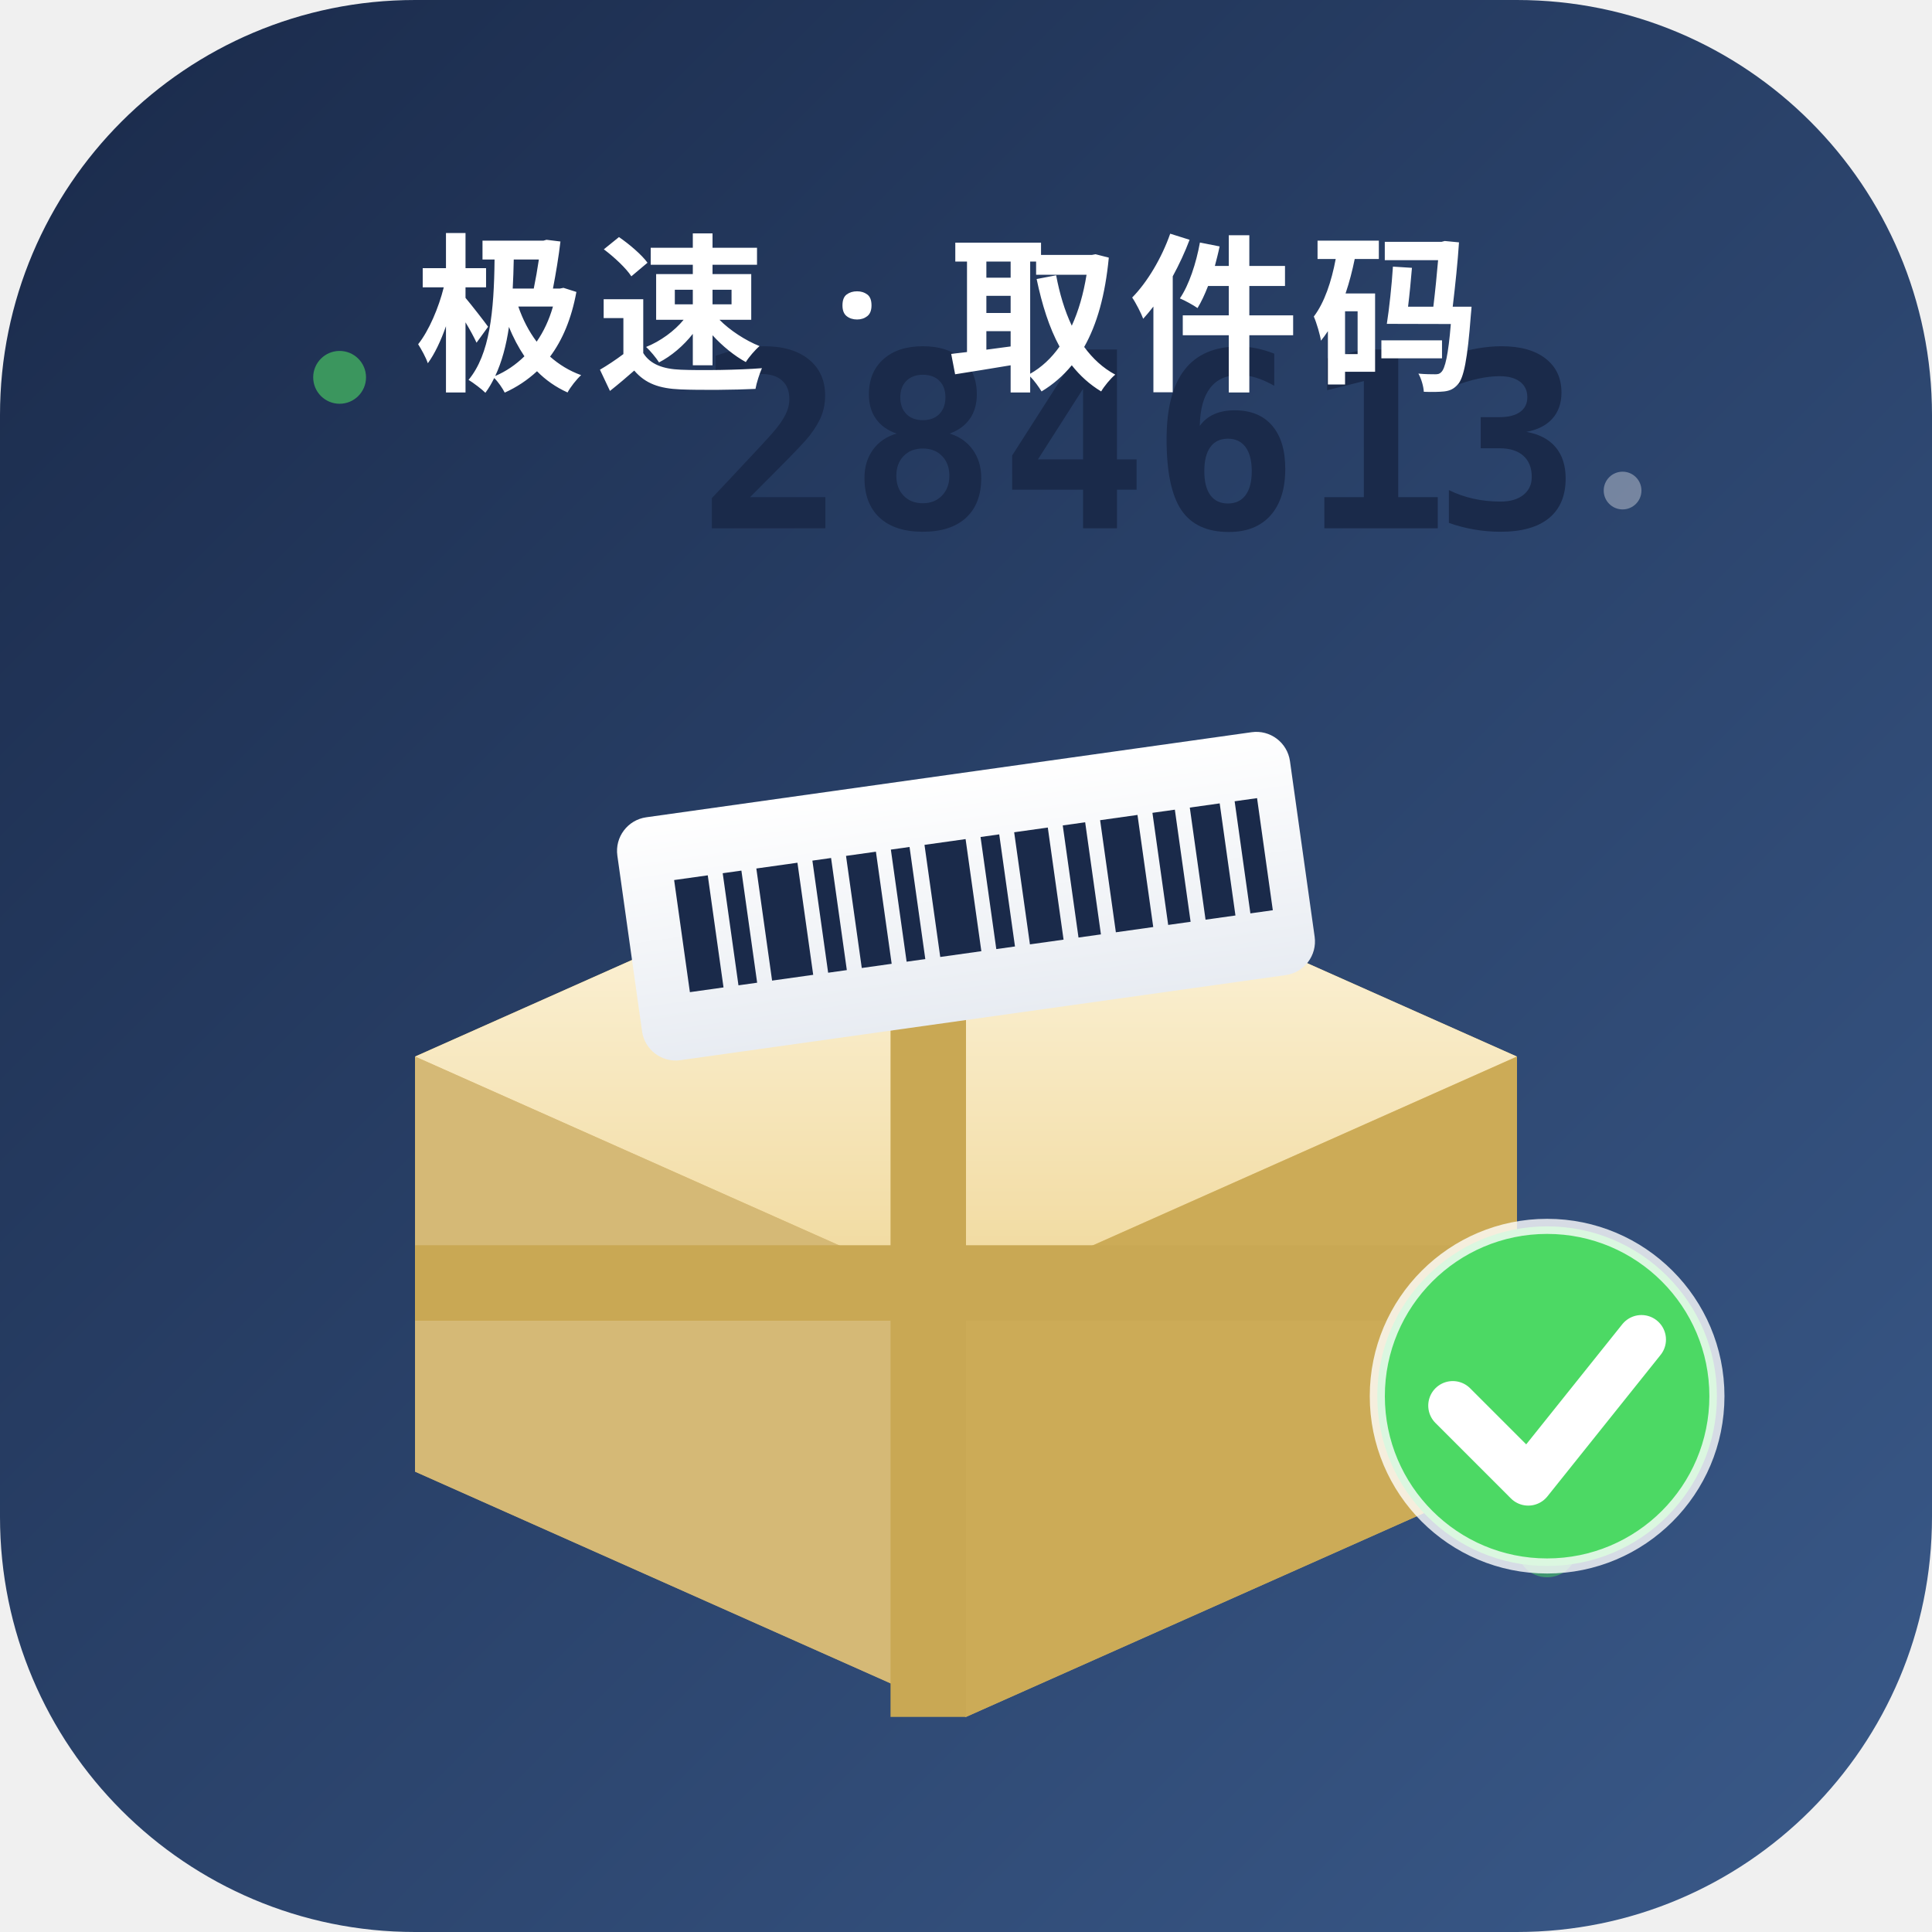
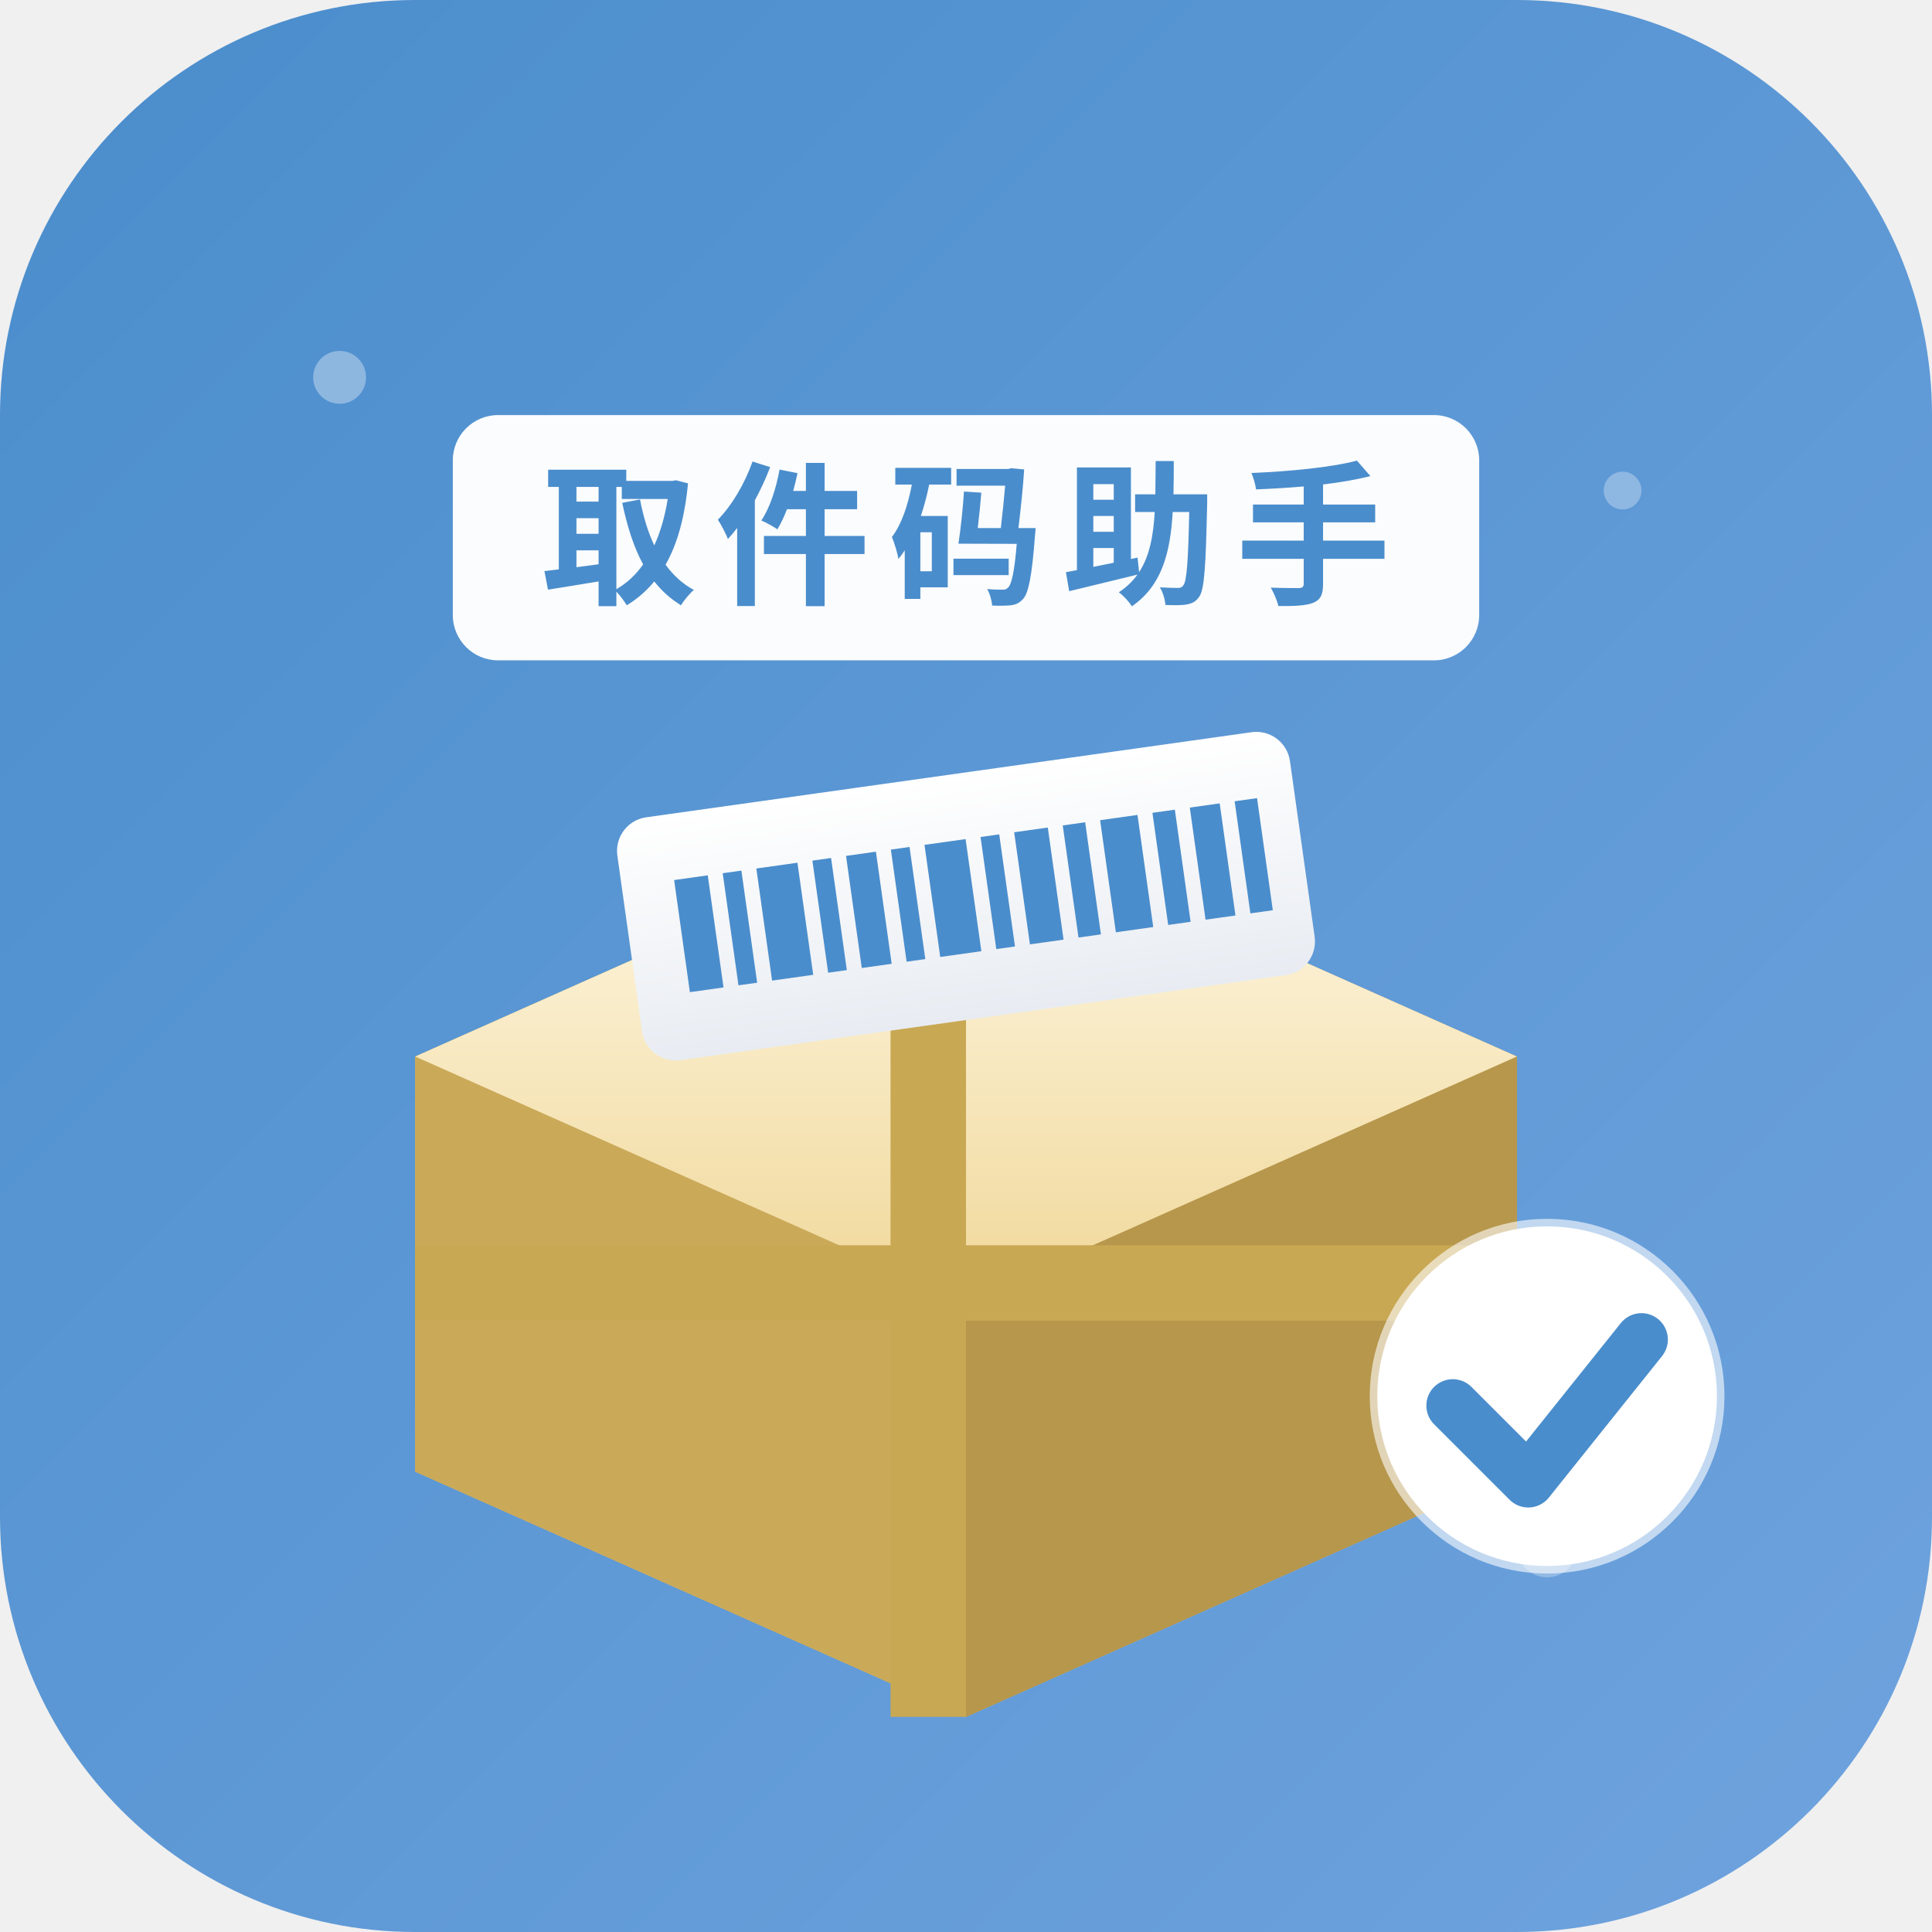
<svg xmlns="http://www.w3.org/2000/svg" viewBox="0 0 1024 1024">
  <defs>
    <linearGradient id="bgGrad" x1="0%" y1="0%" x2="100%" y2="100%">
-       <stop offset="0%" stop-color="#1A2A4A" />
-       <stop offset="100%" stop-color="#3A5A8A" />
+       <stop offset="0%" stop-color="#4A8DCC" />
+       <stop offset="100%" stop-color="#6FA3DE" />
    </linearGradient>
    <linearGradient id="boxGrad" x1="0%" y1="0%" x2="0%" y2="100%">
      <stop offset="0%" stop-color="#FFF9E8" />
      <stop offset="100%" stop-color="#F0D89A" />
    </linearGradient>
    <linearGradient id="paperGrad" x1="0%" y1="0%" x2="0%" y2="100%">
      <stop offset="0%" stop-color="#FFFFFF" />
      <stop offset="100%" stop-color="#E8ECF2" />
    </linearGradient>
  </defs>
  <rect x="0" y="0" width="1024" height="1024" rx="220" ry="220" fill="url(#bgGrad)" />
-   <circle cx="180" cy="200" r="14" fill="#4CD964" opacity="0.6" />
-   <circle cx="860" cy="260" r="10" fill="#FFFFFF" opacity="0.35" />
-   <circle cx="820" cy="820" r="16" fill="#4CD964" opacity="0.5" />
-   <path d="M220,560 L512,430 L804,560 L804,780 L512,910 L220,780 Z" fill="#E0BE6B" />
+   <circle cx="180" cy="200" r="14" fill="#FFFFFF" opacity="0.35" />
+   <circle cx="860" cy="260" r="10" fill="#FFFFFF" opacity="0.3" />
+   <circle cx="820" cy="820" r="16" fill="#FFFFFF" opacity="0.28" />
+   <rect x="240" y="220" width="544" height="130" rx="24" ry="24" fill="#FFFFFF" opacity="0.97" />
+   <text x="512" y="314" font-family="'PingFang SC', 'Microsoft YaHei', 'Heiti SC', sans-serif" font-size="82" font-weight="800" fill="#4A8DCC" text-anchor="middle" letter-spacing="10">取件码助手</text>
+   <path d="M220,560 L512,430 L804,560 L804,780 L512,910 L220,780 Z" fill="#D8B468" />
  <path d="M220,560 L512,690 L804,560 L512,430 Z" fill="url(#boxGrad)" />
-   <path d="M512,690 L804,560 L804,780 L512,910 Z" fill="#C9A854" opacity="0.85" />
-   <path d="M220,560 L512,690 L512,910 L220,780 Z" fill="#D4B878" opacity="0.9" />
+   <path d="M512,690 L804,560 L804,780 L512,910 Z" fill="#B09248" opacity="0.85" />
+   <path d="M220,560 L512,690 L512,910 L220,780 Z" fill="#C9A858" opacity="0.9" />
  <path d="M492,430 L492,910" stroke="#C9A854" stroke-width="40" fill="none" />
  <path d="M220,680 L804,680" stroke="#C9A854" stroke-width="40" fill="none" />
  <rect x="332" y="410" width="360" height="130" rx="18" ry="18" fill="url(#paperGrad)" transform="rotate(-8 512 475)" />
  <g transform="rotate(-8 512 475)">
-     <rect x="360" y="445" width="18" height="60" fill="#1A2A4A" />
-     <rect x="386" y="445" width="10" height="60" fill="#1A2A4A" />
-     <rect x="404" y="445" width="22" height="60" fill="#1A2A4A" />
-     <rect x="434" y="445" width="10" height="60" fill="#1A2A4A" />
-     <rect x="452" y="445" width="16" height="60" fill="#1A2A4A" />
-     <rect x="476" y="445" width="10" height="60" fill="#1A2A4A" />
-     <rect x="494" y="445" width="22" height="60" fill="#1A2A4A" />
-     <rect x="524" y="445" width="10" height="60" fill="#1A2A4A" />
-     <rect x="542" y="445" width="18" height="60" fill="#1A2A4A" />
-     <rect x="568" y="445" width="12" height="60" fill="#1A2A4A" />
-     <rect x="588" y="445" width="20" height="60" fill="#1A2A4A" />
-     <rect x="616" y="445" width="12" height="60" fill="#1A2A4A" />
-     <rect x="636" y="445" width="16" height="60" fill="#1A2A4A" />
-     <rect x="660" y="445" width="12" height="60" fill="#1A2A4A" />
+     <rect x="360" y="445" width="18" height="60" fill="#4A8DCC" />
+     <rect x="386" y="445" width="10" height="60" fill="#4A8DCC" />
+     <rect x="404" y="445" width="22" height="60" fill="#4A8DCC" />
+     <rect x="434" y="445" width="10" height="60" fill="#4A8DCC" />
+     <rect x="452" y="445" width="16" height="60" fill="#4A8DCC" />
+     <rect x="476" y="445" width="10" height="60" fill="#4A8DCC" />
+     <rect x="494" y="445" width="22" height="60" fill="#4A8DCC" />
+     <rect x="524" y="445" width="10" height="60" fill="#4A8DCC" />
+     <rect x="542" y="445" width="18" height="60" fill="#4A8DCC" />
+     <rect x="568" y="445" width="12" height="60" fill="#4A8DCC" />
+     <rect x="588" y="445" width="20" height="60" fill="#4A8DCC" />
+     <rect x="616" y="445" width="12" height="60" fill="#4A8DCC" />
+     <rect x="636" y="445" width="16" height="60" fill="#4A8DCC" />
+     <rect x="660" y="445" width="12" height="60" fill="#4A8DCC" />
  </g>
-   <g font-family="'SF Mono', 'Menlo', monospace" font-weight="700" fill="#1A2A4A">
-     <text x="370" y="280" font-size="130">2</text>
-     <text x="450" y="280" font-size="130">8</text>
-     <text x="530" y="280" font-size="130">4</text>
-     <text x="610" y="280" font-size="130">6</text>
-     <text x="690" y="280" font-size="130">1</text>
-     <text x="760" y="280" font-size="130">3</text>
-   </g>
-   <circle cx="820" cy="740" r="90" fill="#4CD964" />
-   <circle cx="820" cy="740" r="90" fill="none" stroke="#FFFFFF" stroke-width="8" opacity="0.8" />
-   <path d="M770,745 L810,785 L870,710" stroke="#FFFFFF" stroke-width="26" stroke-linecap="round" stroke-linejoin="round" fill="none" />
-   <text x="220" y="200" font-family="'PingFang SC', 'Microsoft YaHei', sans-serif" font-size="90" font-weight="600" fill="#FFFFFF" letter-spacing="6">极速 · 取件码</text>
+   <circle cx="820" cy="740" r="90" fill="#FFFFFF" />
+   <circle cx="820" cy="740" r="90" fill="none" stroke="#FFFFFF" stroke-width="8" opacity="0.6" />
+   <path d="M770,745 L810,785 L870,710" stroke="#4A8DCC" stroke-width="28" stroke-linecap="round" stroke-linejoin="round" fill="none" />
</svg>
